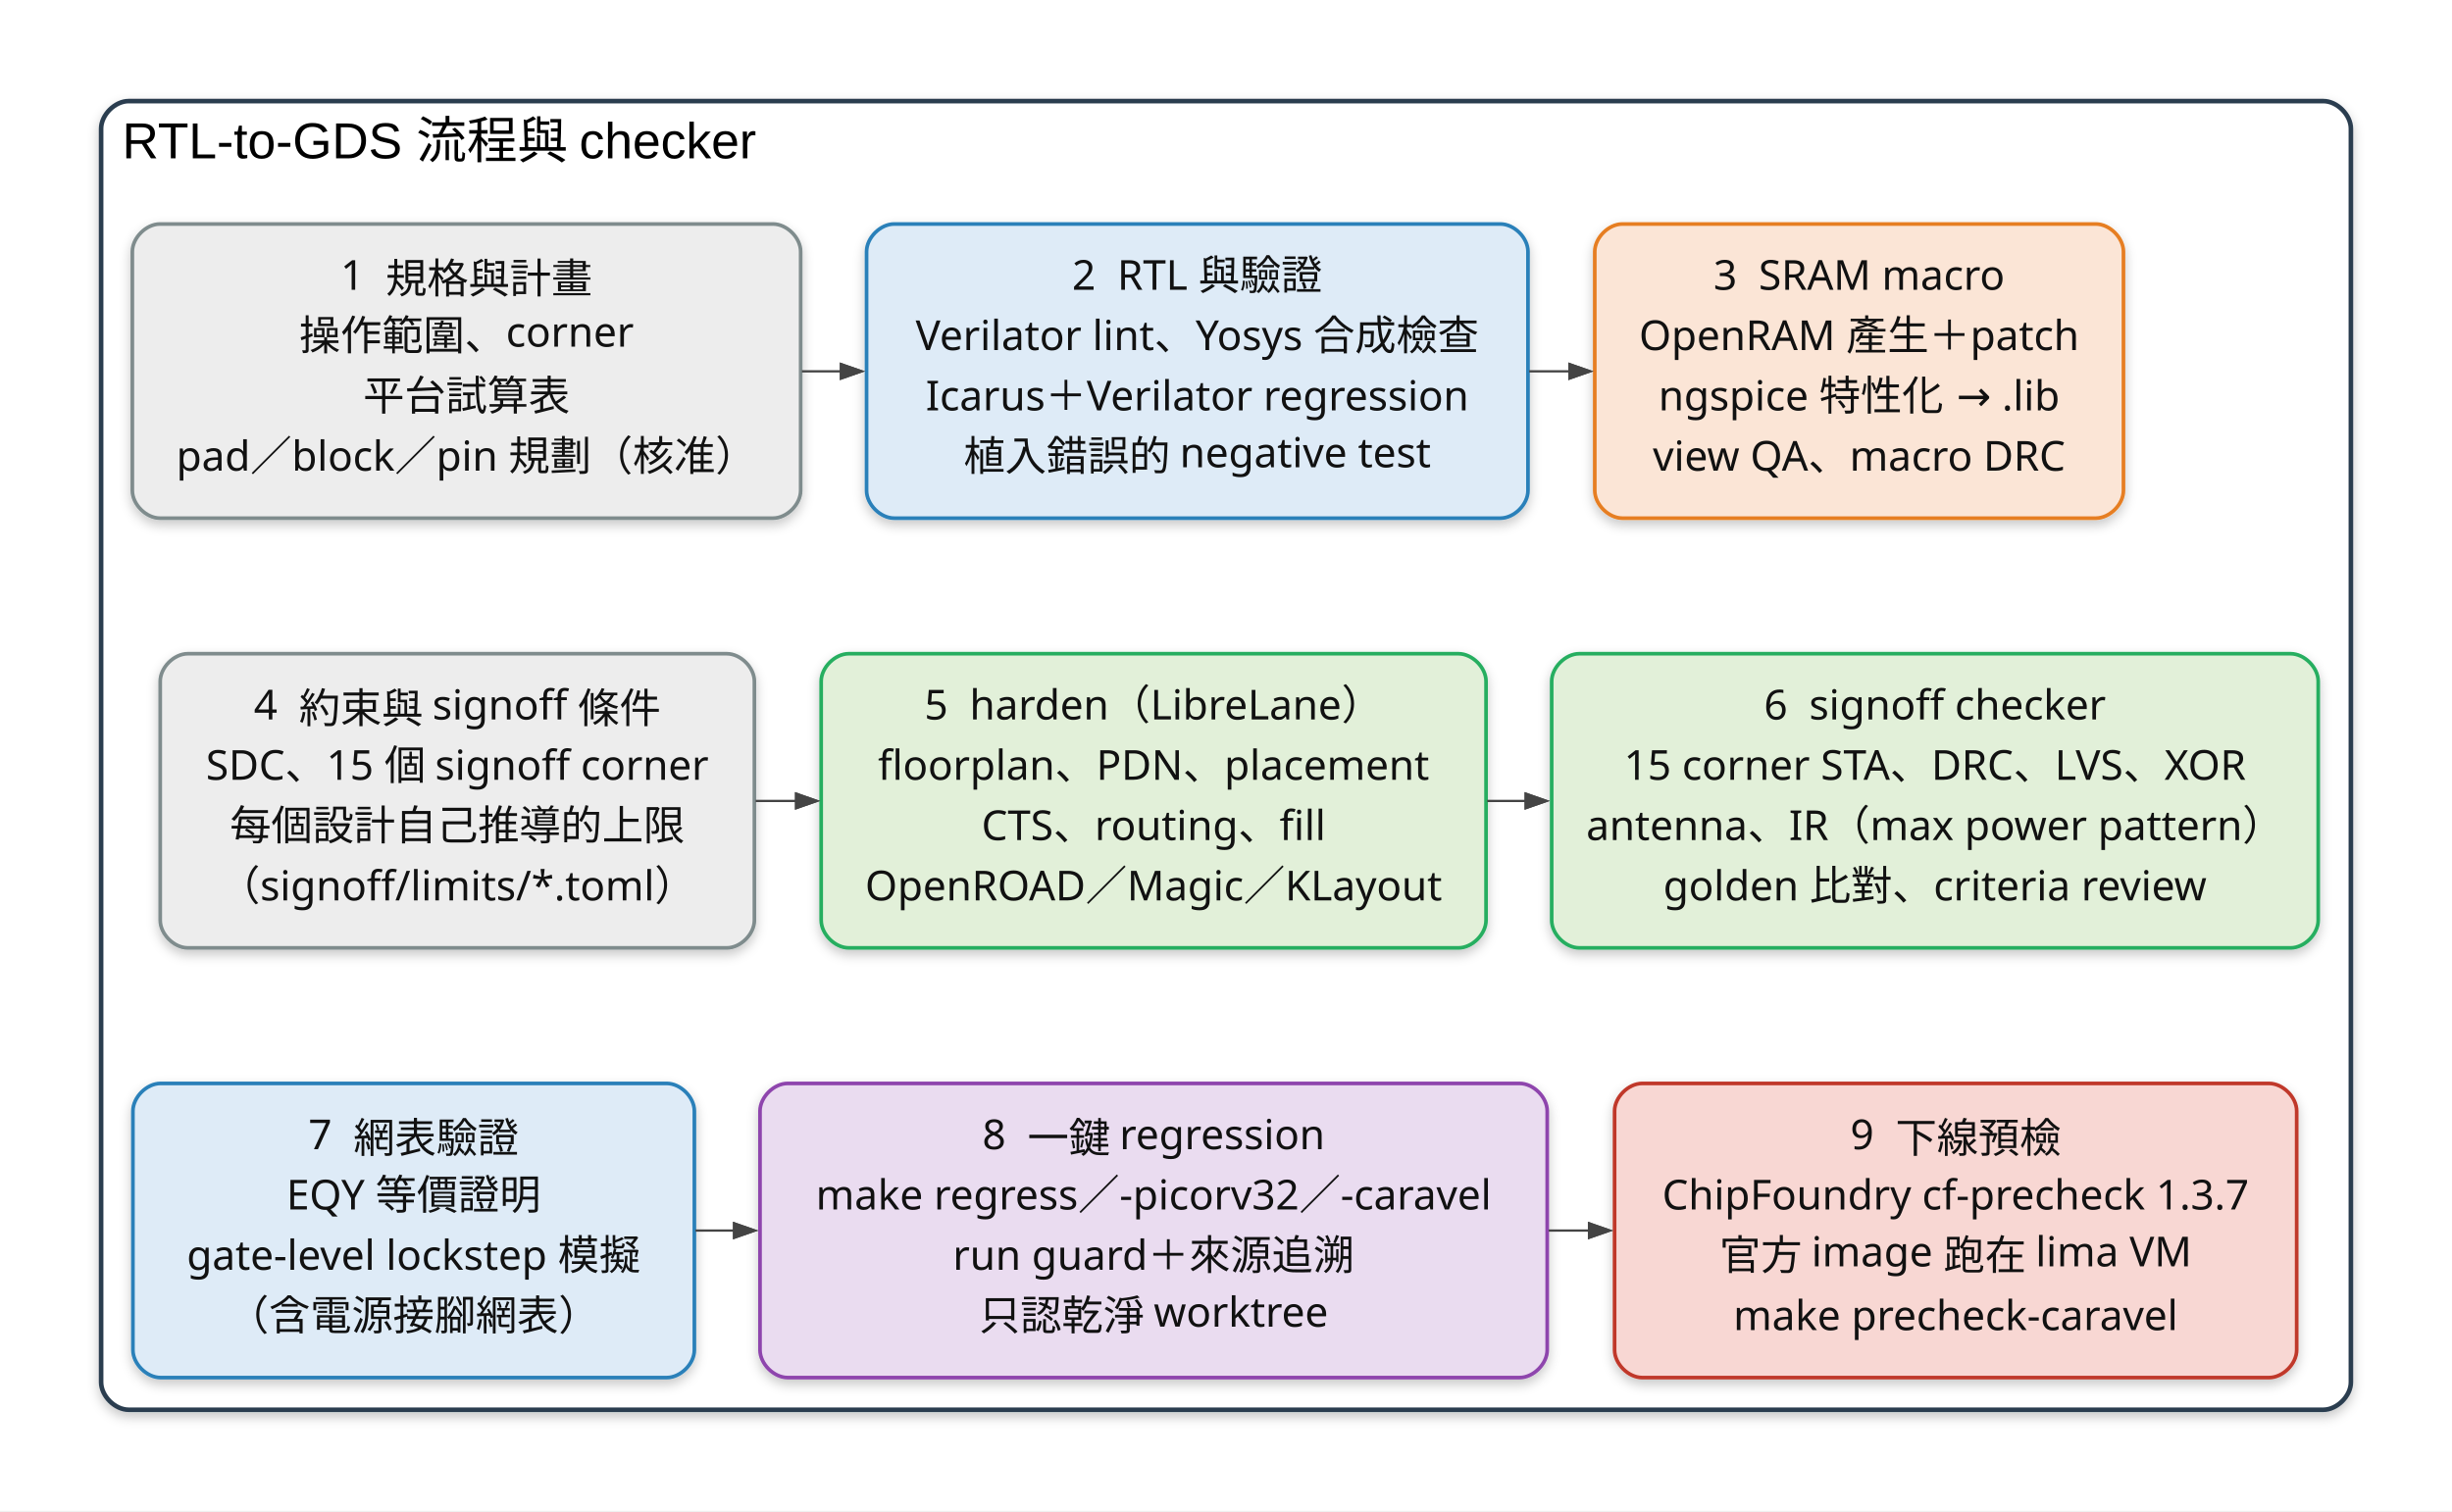
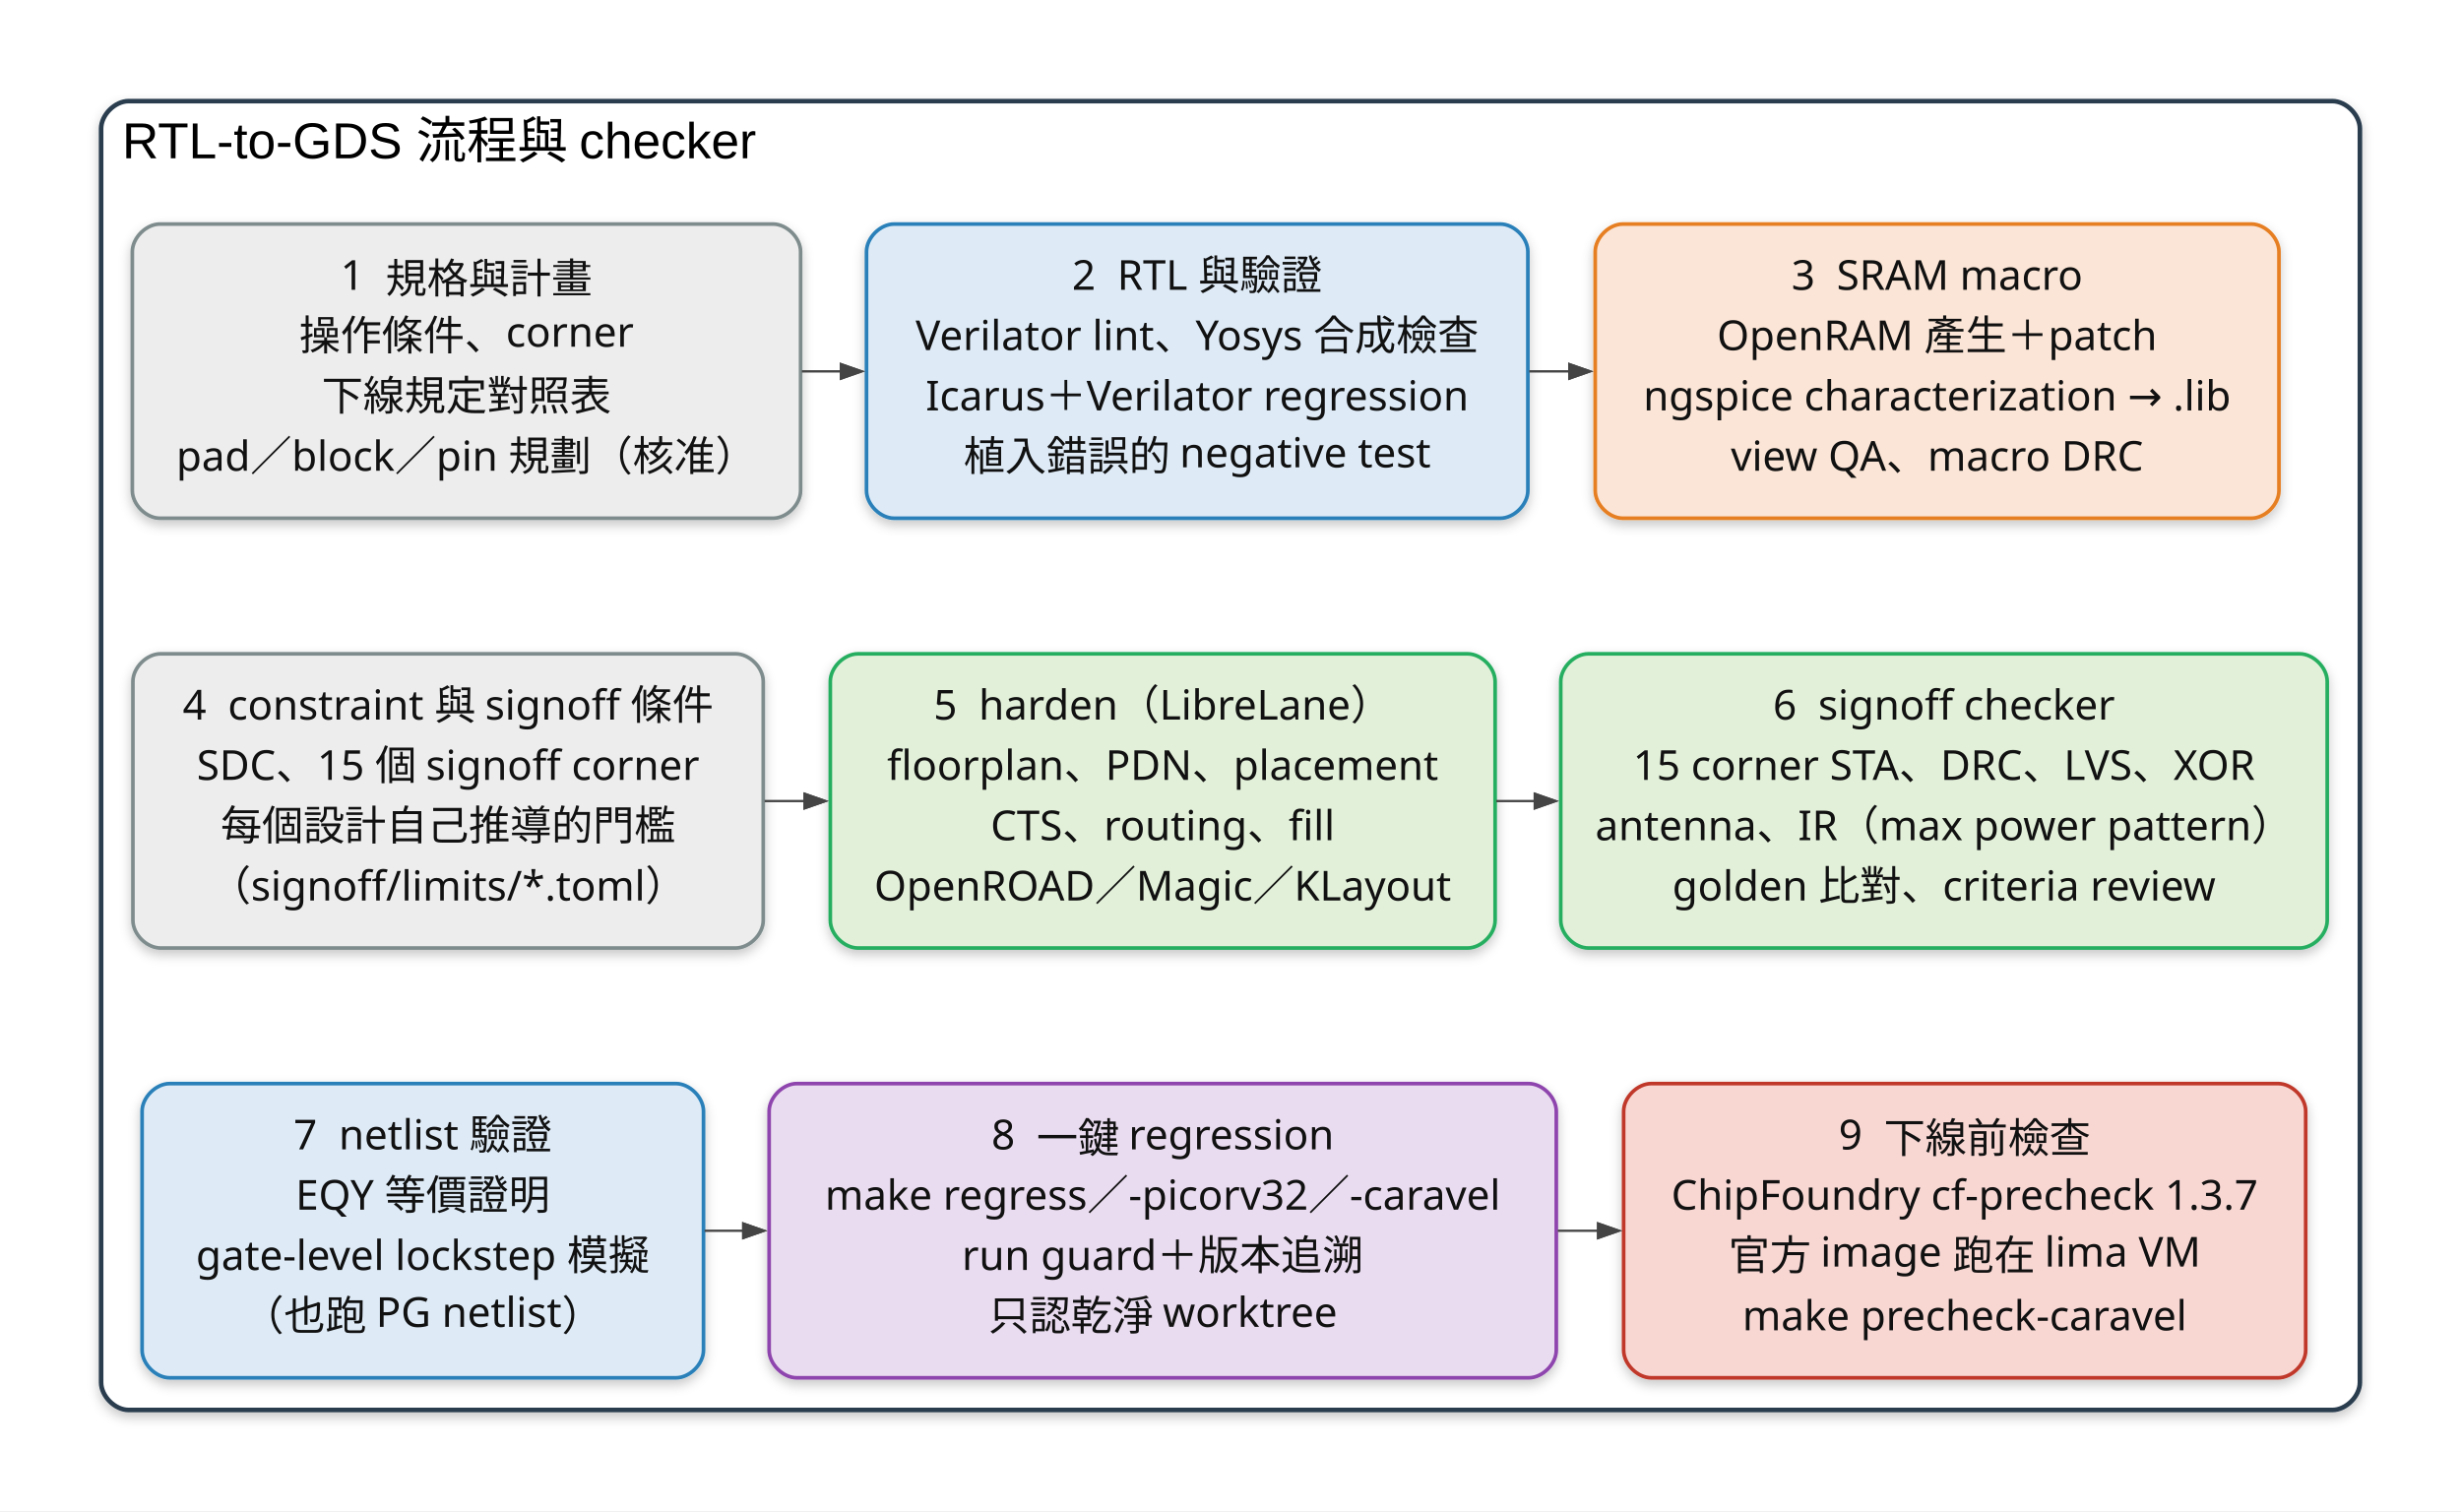
- <svg xmlns="http://www.w3.org/2000/svg" width="1067pt" height="658pt" viewBox="0.00 0.00 1067.00 658.00">
+ <svg xmlns="http://www.w3.org/2000/svg" width="1071pt" height="658pt" viewBox="0.00 0.00 1071.00 658.00">
  <defs>
    <filter id="ds" x="-20%" y="-20%" width="140%" height="140%">
      <feDropShadow dx="0" dy="2.2" stdDeviation="2.6" flood-color="#000000" flood-opacity="0.22" />
    </filter>
  </defs>
  <g id="graph0" class="graph" transform="scale(1 1) rotate(0) translate(36 621.62)">
-     <polygon fill="white" stroke="none" points="-36,36 -36,-621.62 1031,-621.62 1031,36 -36,36" />
+     <polygon fill="white" stroke="none" points="-36,36 -36,-621.62 1035,-621.62 1035,36 -36,36" />
    <g id="clust1" class="cluster">
-       <path fill="#ffffff" stroke="#2c3e50" stroke-width="2" d="M20,-8C20,-8 975,-8 975,-8 981,-8 987,-14 987,-20 987,-20 987,-565.62 987,-565.62 987,-571.62 981,-577.62 975,-577.62 975,-577.62 20,-577.62 20,-577.62 14,-577.62 8,-571.62 8,-565.62 8,-565.62 8,-20 8,-20 8,-14 14,-8 20,-8" filter="url(#ds)" />
+       <path fill="#ffffff" stroke="#2c3e50" stroke-width="2" d="M20,-8C20,-8 979,-8 979,-8 985,-8 991,-14 991,-20 991,-20 991,-565.62 991,-565.62 991,-571.62 985,-577.62 979,-577.62 979,-577.62 20,-577.62 20,-577.62 14,-577.62 8,-571.62 8,-565.62 8,-565.62 8,-20 8,-20 8,-14 14,-8 20,-8" filter="url(#ds)" />
      <text xml:space="preserve" text-anchor="middle" x="155.12" y="-552.72" font-family="-apple-system, &quot;Helvetica Neue&quot;, &quot;PingFang TC&quot;, Arial, sans-serif" font-size="22.00">RTL-to-GDS 流程與 checker</text>
    </g>
    <g id="node1" class="node">
      <path fill="#ededed" stroke="#7f8c8d" stroke-width="1.6" d="M300.41,-524.12C300.41,-524.12 33.59,-524.12 33.59,-524.12 27.59,-524.12 21.59,-518.12 21.59,-512.12 21.59,-512.12 21.59,-408.08 21.59,-408.08 21.59,-402.08 27.59,-396.08 33.59,-396.08 33.59,-396.08 300.41,-396.08 300.41,-396.08 306.41,-396.08 312.41,-402.08 312.41,-408.08 312.41,-408.08 312.41,-512.12 312.41,-512.12 312.41,-518.12 306.41,-524.12 300.41,-524.12" filter="url(#ds)" />
      <text xml:space="preserve" text-anchor="middle" x="167" y="-495.5" font-family="PingFang TC" font-size="18.00" fill="#111111">1  規格與計畫</text>
-       <text xml:space="preserve" text-anchor="middle" x="167" y="-469.25" font-family="PingFang TC" font-size="18.00" fill="#111111">操作範圍、corner</text>
-       <text xml:space="preserve" text-anchor="middle" x="167" y="-443" font-family="PingFang TC" font-size="18.00" fill="#111111">平台試算表</text>
+       <text xml:space="preserve" text-anchor="middle" x="167" y="-469.25" font-family="PingFang TC" font-size="18.00" fill="#111111">操作條件、corner</text>
+       <text xml:space="preserve" text-anchor="middle" x="167" y="-443" font-family="PingFang TC" font-size="18.00" fill="#111111">下線規定對照表</text>
      <text xml:space="preserve" text-anchor="middle" x="167" y="-416.75" font-family="PingFang TC" font-size="18.00" fill="#111111">pad／block／pin 規劃（核准）</text>
    </g>
    <g id="node2" class="node">
      <path fill="#deebf7" stroke="#2980b9" stroke-width="1.6" d="M616.91,-524.12C616.91,-524.12 353.09,-524.12 353.09,-524.12 347.09,-524.12 341.09,-518.12 341.09,-512.12 341.09,-512.12 341.09,-408.08 341.09,-408.08 341.09,-402.08 347.09,-396.08 353.09,-396.08 353.09,-396.08 616.91,-396.08 616.91,-396.08 622.91,-396.08 628.91,-402.08 628.91,-408.08 628.91,-408.08 628.91,-512.12 628.91,-512.12 628.91,-518.12 622.91,-524.12 616.91,-524.12" filter="url(#ds)" />
      <text xml:space="preserve" text-anchor="middle" x="485" y="-495.5" font-family="PingFang TC" font-size="18.00" fill="#111111">2  RTL 與驗證</text>
      <text xml:space="preserve" text-anchor="middle" x="485" y="-469.25" font-family="PingFang TC" font-size="18.00" fill="#111111">Verilator lint、Yosys 合成檢查</text>
      <text xml:space="preserve" text-anchor="middle" x="485" y="-443" font-family="PingFang TC" font-size="18.00" fill="#111111">Icarus＋Verilator regression</text>
      <text xml:space="preserve" text-anchor="middle" x="485" y="-416.75" font-family="PingFang TC" font-size="18.00" fill="#111111">植入錯誤的 negative test</text>
    </g>
    <g id="edge1" class="edge">
      <path fill="none" stroke="#444444" d="M312.97,-460C312.97,-460 329.94,-460 329.94,-460" />
      <polygon fill="#444444" stroke="#444444" points="329.94,-463.15 338.94,-460 329.94,-456.85 329.94,-463.15" />
    </g>
    <g id="node3" class="node">
-       <path fill="#fbe5d6" stroke="#e67e22" stroke-width="1.6" d="M876.03,-524.12C876.03,-524.12 669.97,-524.12 669.97,-524.12 663.97,-524.12 657.97,-518.12 657.97,-512.12 657.97,-512.12 657.97,-408.08 657.97,-408.08 657.97,-402.08 663.97,-396.08 669.97,-396.08 669.97,-396.08 876.03,-396.08 876.03,-396.08 882.03,-396.08 888.03,-402.08 888.03,-408.08 888.03,-408.08 888.03,-512.12 888.03,-512.12 888.03,-518.12 882.03,-524.12 876.03,-524.12" filter="url(#ds)" />
-       <text xml:space="preserve" text-anchor="middle" x="773" y="-495.5" font-family="PingFang TC" font-size="18.00" fill="#111111">3  SRAM macro</text>
-       <text xml:space="preserve" text-anchor="middle" x="773" y="-469.25" font-family="PingFang TC" font-size="18.00" fill="#111111">OpenRAM 產生＋patch</text>
-       <text xml:space="preserve" text-anchor="middle" x="773" y="-443" font-family="PingFang TC" font-size="18.00" fill="#111111">ngspice 特性化 → .lib</text>
-       <text xml:space="preserve" text-anchor="middle" x="773" y="-416.75" font-family="PingFang TC" font-size="18.00" fill="#111111">view QA、macro DRC</text>
+       <path fill="#fbe5d6" stroke="#e67e22" stroke-width="1.6" d="M943.78,-524.12C943.78,-524.12 670.22,-524.12 670.22,-524.12 664.22,-524.12 658.22,-518.12 658.22,-512.12 658.22,-512.12 658.22,-408.08 658.22,-408.08 658.22,-402.08 664.22,-396.08 670.22,-396.08 670.22,-396.08 943.78,-396.08 943.78,-396.08 949.78,-396.08 955.78,-402.08 955.78,-408.08 955.78,-408.08 955.78,-512.12 955.78,-512.12 955.78,-518.12 949.78,-524.12 943.78,-524.12" filter="url(#ds)" />
+       <text xml:space="preserve" text-anchor="middle" x="807" y="-495.5" font-family="PingFang TC" font-size="18.00" fill="#111111">3  SRAM macro</text>
+       <text xml:space="preserve" text-anchor="middle" x="807" y="-469.25" font-family="PingFang TC" font-size="18.00" fill="#111111">OpenRAM 產生＋patch</text>
+       <text xml:space="preserve" text-anchor="middle" x="807" y="-443" font-family="PingFang TC" font-size="18.00" fill="#111111">ngspice characterization → .lib</text>
+       <text xml:space="preserve" text-anchor="middle" x="807" y="-416.75" font-family="PingFang TC" font-size="18.00" fill="#111111">view QA、macro DRC</text>
    </g>
    <g id="edge2" class="edge">
-       <path fill="none" stroke="#444444" d="M629.42,-460C629.42,-460 646.95,-460 646.95,-460" />
-       <polygon fill="#444444" stroke="#444444" points="646.95,-463.15 655.95,-460 646.95,-456.85 646.95,-463.15" />
+       <path fill="none" stroke="#444444" d="M629.52,-460C629.52,-460 646.94,-460 646.94,-460" />
+       <polygon fill="#444444" stroke="#444444" points="646.94,-463.15 655.94,-460 646.94,-456.85 646.94,-463.15" />
    </g>
    <g id="node5" class="node">
-       <path fill="#e2f0d9" stroke="#27ae60" stroke-width="1.6" d="M598.66,-337.08C598.66,-337.08 333.34,-337.08 333.34,-337.08 327.34,-337.08 321.34,-331.08 321.34,-325.08 321.34,-325.08 321.34,-221.04 321.34,-221.04 321.34,-215.04 327.34,-209.04 333.34,-209.04 333.34,-209.04 598.66,-209.04 598.66,-209.04 604.66,-209.04 610.66,-215.04 610.66,-221.04 610.66,-221.04 610.66,-325.08 610.66,-325.08 610.66,-331.08 604.66,-337.08 598.66,-337.08" filter="url(#ds)" />
-       <text xml:space="preserve" text-anchor="middle" x="466" y="-308.46" font-family="PingFang TC" font-size="18.00" fill="#111111">5  harden（LibreLane）</text>
-       <text xml:space="preserve" text-anchor="middle" x="466" y="-282.21" font-family="PingFang TC" font-size="18.00" fill="#111111">floorplan、PDN、placement</text>
-       <text xml:space="preserve" text-anchor="middle" x="466" y="-255.96" font-family="PingFang TC" font-size="18.00" fill="#111111">CTS、routing、fill</text>
-       <text xml:space="preserve" text-anchor="middle" x="466" y="-229.71" font-family="PingFang TC" font-size="18.00" fill="#111111">OpenROAD／Magic／KLayout</text>
+       <path fill="#e2f0d9" stroke="#27ae60" stroke-width="1.6" d="M602.66,-337.08C602.66,-337.08 337.34,-337.08 337.34,-337.08 331.34,-337.08 325.34,-331.08 325.34,-325.08 325.34,-325.08 325.34,-221.04 325.34,-221.04 325.34,-215.04 331.34,-209.04 337.34,-209.04 337.34,-209.04 602.66,-209.04 602.66,-209.04 608.66,-209.04 614.66,-215.04 614.66,-221.04 614.66,-221.04 614.66,-325.08 614.66,-325.08 614.66,-331.08 608.66,-337.08 602.66,-337.08" filter="url(#ds)" />
+       <text xml:space="preserve" text-anchor="middle" x="470" y="-308.46" font-family="PingFang TC" font-size="18.00" fill="#111111">5  harden（LibreLane）</text>
+       <text xml:space="preserve" text-anchor="middle" x="470" y="-282.21" font-family="PingFang TC" font-size="18.00" fill="#111111">floorplan、PDN、placement</text>
+       <text xml:space="preserve" text-anchor="middle" x="470" y="-255.96" font-family="PingFang TC" font-size="18.00" fill="#111111">CTS、routing、fill</text>
+       <text xml:space="preserve" text-anchor="middle" x="470" y="-229.71" font-family="PingFang TC" font-size="18.00" fill="#111111">OpenROAD／Magic／KLayout</text>
    </g>
    <g id="node4" class="node">
-       <path fill="#ededed" stroke="#7f8c8d" stroke-width="1.6" d="M280.28,-337.08C280.28,-337.08 45.72,-337.08 45.72,-337.08 39.72,-337.08 33.72,-331.08 33.72,-325.08 33.72,-325.08 33.72,-221.04 33.72,-221.04 33.72,-215.04 39.72,-209.04 45.72,-209.04 45.72,-209.04 280.28,-209.04 280.28,-209.04 286.28,-209.04 292.28,-215.04 292.28,-221.04 292.28,-221.04 292.28,-325.08 292.28,-325.08 292.28,-331.08 286.28,-337.08 280.28,-337.08" filter="url(#ds)" />
-       <text xml:space="preserve" text-anchor="middle" x="163" y="-308.46" font-family="PingFang TC" font-size="18.00" fill="#111111">4  約束與 signoff 條件</text>
-       <text xml:space="preserve" text-anchor="middle" x="163" y="-282.21" font-family="PingFang TC" font-size="18.00" fill="#111111">SDC、15 個 signoff corner</text>
-       <text xml:space="preserve" text-anchor="middle" x="163" y="-255.96" font-family="PingFang TC" font-size="18.00" fill="#111111">每個設計自己推導的上限</text>
-       <text xml:space="preserve" text-anchor="middle" x="163" y="-229.71" font-family="PingFang TC" font-size="18.00" fill="#111111">（signoff/limits/*.toml）</text>
+       <path fill="#ededed" stroke="#7f8c8d" stroke-width="1.6" d="M284.16,-337.08C284.16,-337.08 33.84,-337.08 33.84,-337.08 27.84,-337.08 21.84,-331.08 21.84,-325.08 21.84,-325.08 21.84,-221.04 21.84,-221.04 21.84,-215.04 27.84,-209.04 33.84,-209.04 33.84,-209.04 284.16,-209.04 284.16,-209.04 290.16,-209.04 296.16,-215.04 296.16,-221.04 296.16,-221.04 296.16,-325.08 296.16,-325.08 296.16,-331.08 290.16,-337.08 284.16,-337.08" filter="url(#ds)" />
+       <text xml:space="preserve" text-anchor="middle" x="159" y="-308.46" font-family="PingFang TC" font-size="18.00" fill="#111111">4  constraint 與 signoff 條件</text>
+       <text xml:space="preserve" text-anchor="middle" x="159" y="-282.21" font-family="PingFang TC" font-size="18.00" fill="#111111">SDC、15 個 signoff corner</text>
+       <text xml:space="preserve" text-anchor="middle" x="159" y="-255.96" font-family="PingFang TC" font-size="18.00" fill="#111111">每個設計自己推導的門檻</text>
+       <text xml:space="preserve" text-anchor="middle" x="159" y="-229.71" font-family="PingFang TC" font-size="18.00" fill="#111111">（signoff/limits/*.toml）</text>
    </g>
    <g id="edge3" class="edge">
-       <path fill="none" stroke="#444444" d="M292.82,-273C292.82,-273 310.44,-273 310.44,-273" />
-       <polygon fill="#444444" stroke="#444444" points="310.44,-276.15 319.44,-273 310.44,-269.85 310.44,-276.15" />
+       <path fill="none" stroke="#444444" d="M296.77,-273C296.77,-273 314.16,-273 314.16,-273" />
+       <polygon fill="#444444" stroke="#444444" points="314.16,-276.15 323.16,-273 314.16,-269.85 314.16,-276.15" />
    </g>
    <g id="node6" class="node">
-       <path fill="#e2f0d9" stroke="#27ae60" stroke-width="1.6" d="M960.78,-337.08C960.78,-337.08 651.22,-337.08 651.22,-337.08 645.22,-337.08 639.22,-331.08 639.22,-325.08 639.22,-325.08 639.22,-221.04 639.22,-221.04 639.22,-215.04 645.22,-209.04 651.22,-209.04 651.22,-209.04 960.78,-209.04 960.78,-209.04 966.78,-209.04 972.78,-215.04 972.78,-221.04 972.78,-221.04 972.78,-325.08 972.78,-325.08 972.78,-331.08 966.78,-337.08 960.78,-337.08" filter="url(#ds)" />
-       <text xml:space="preserve" text-anchor="middle" x="806" y="-308.46" font-family="PingFang TC" font-size="18.00" fill="#111111">6  signoff checker</text>
-       <text xml:space="preserve" text-anchor="middle" x="806" y="-282.21" font-family="PingFang TC" font-size="18.00" fill="#111111">15 corner STA、DRC、LVS、XOR</text>
-       <text xml:space="preserve" text-anchor="middle" x="806" y="-255.96" font-family="PingFang TC" font-size="18.00" fill="#111111">antenna、IR（max power pattern）</text>
-       <text xml:space="preserve" text-anchor="middle" x="806" y="-229.71" font-family="PingFang TC" font-size="18.00" fill="#111111">golden 比對、criteria review</text>
+       <path fill="#e2f0d9" stroke="#27ae60" stroke-width="1.6" d="M964.78,-337.08C964.78,-337.08 655.22,-337.08 655.22,-337.08 649.22,-337.08 643.22,-331.08 643.22,-325.08 643.22,-325.08 643.22,-221.04 643.22,-221.04 643.22,-215.04 649.22,-209.04 655.22,-209.04 655.22,-209.04 964.78,-209.04 964.78,-209.04 970.78,-209.04 976.78,-215.04 976.78,-221.04 976.78,-221.04 976.78,-325.08 976.78,-325.08 976.78,-331.08 970.78,-337.08 964.78,-337.08" filter="url(#ds)" />
+       <text xml:space="preserve" text-anchor="middle" x="810" y="-308.46" font-family="PingFang TC" font-size="18.00" fill="#111111">6  signoff checker</text>
+       <text xml:space="preserve" text-anchor="middle" x="810" y="-282.21" font-family="PingFang TC" font-size="18.00" fill="#111111">15 corner STA、DRC、LVS、XOR</text>
+       <text xml:space="preserve" text-anchor="middle" x="810" y="-255.96" font-family="PingFang TC" font-size="18.00" fill="#111111">antenna、IR（max power pattern）</text>
+       <text xml:space="preserve" text-anchor="middle" x="810" y="-229.71" font-family="PingFang TC" font-size="18.00" fill="#111111">golden 比對、criteria review</text>
    </g>
    <g id="edge4" class="edge">
-       <path fill="none" stroke="#444444" d="M611.18,-273C611.18,-273 627.92,-273 627.92,-273" />
-       <polygon fill="#444444" stroke="#444444" points="627.92,-276.15 636.92,-273 627.92,-269.85 627.92,-276.15" />
+       <path fill="none" stroke="#444444" d="M615.18,-273C615.18,-273 631.92,-273 631.92,-273" />
+       <polygon fill="#444444" stroke="#444444" points="631.92,-276.15 640.92,-273 631.92,-269.85 631.92,-276.15" />
    </g>
    <g id="node8" class="node">
-       <path fill="#eadcf0" stroke="#8e44ad" stroke-width="1.6" d="M625.28,-150.04C625.28,-150.04 306.72,-150.04 306.72,-150.04 300.72,-150.04 294.72,-144.04 294.72,-138.04 294.72,-138.04 294.72,-34 294.72,-34 294.72,-28 300.72,-22 306.72,-22 306.72,-22 625.28,-22 625.28,-22 631.28,-22 637.28,-28 637.28,-34 637.28,-34 637.28,-138.04 637.28,-138.04 637.28,-144.04 631.28,-150.04 625.28,-150.04" filter="url(#ds)" />
-       <text xml:space="preserve" text-anchor="middle" x="466" y="-121.42" font-family="PingFang TC" font-size="18.00" fill="#111111">8  一鍵 regression</text>
-       <text xml:space="preserve" text-anchor="middle" x="466" y="-95.17" font-family="PingFang TC" font-size="18.00" fill="#111111">make regress／-picorv32／-caravel</text>
-       <text xml:space="preserve" text-anchor="middle" x="466" y="-68.92" font-family="PingFang TC" font-size="18.00" fill="#111111">run guard＋來源追溯</text>
-       <text xml:space="preserve" text-anchor="middle" x="466" y="-42.67" font-family="PingFang TC" font-size="18.00" fill="#111111">只認乾淨 worktree</text>
+       <path fill="#eadcf0" stroke="#8e44ad" stroke-width="1.6" d="M629.28,-150.04C629.28,-150.04 310.72,-150.04 310.72,-150.04 304.72,-150.04 298.72,-144.04 298.72,-138.04 298.72,-138.04 298.72,-34 298.72,-34 298.72,-28 304.72,-22 310.72,-22 310.72,-22 629.28,-22 629.28,-22 635.28,-22 641.28,-28 641.28,-34 641.28,-34 641.28,-138.04 641.28,-138.04 641.28,-144.04 635.28,-150.04 629.28,-150.04" filter="url(#ds)" />
+       <text xml:space="preserve" text-anchor="middle" x="470" y="-121.42" font-family="PingFang TC" font-size="18.00" fill="#111111">8  一鍵 regression</text>
+       <text xml:space="preserve" text-anchor="middle" x="470" y="-95.17" font-family="PingFang TC" font-size="18.00" fill="#111111">make regress／-picorv32／-caravel</text>
+       <text xml:space="preserve" text-anchor="middle" x="470" y="-68.92" font-family="PingFang TC" font-size="18.00" fill="#111111">run guard＋版本追溯</text>
+       <text xml:space="preserve" text-anchor="middle" x="470" y="-42.67" font-family="PingFang TC" font-size="18.00" fill="#111111">只認乾淨 worktree</text>
    </g>
    <g id="node7" class="node">
-       <path fill="#deebf7" stroke="#2980b9" stroke-width="1.6" d="M254.16,-150.04C254.16,-150.04 33.84,-150.04 33.84,-150.04 27.84,-150.04 21.84,-144.04 21.84,-138.04 21.84,-138.04 21.84,-34 21.84,-34 21.84,-28 27.84,-22 33.84,-22 33.84,-22 254.16,-22 254.16,-22 260.16,-22 266.16,-28 266.16,-34 266.16,-34 266.16,-138.04 266.16,-138.04 266.16,-144.04 260.16,-150.04 254.16,-150.04" filter="url(#ds)" />
-       <text xml:space="preserve" text-anchor="middle" x="144" y="-121.42" font-family="PingFang TC" font-size="18.00" fill="#111111">7  網表驗證</text>
-       <text xml:space="preserve" text-anchor="middle" x="144" y="-95.17" font-family="PingFang TC" font-size="18.00" fill="#111111">EQY 等價證明</text>
-       <text xml:space="preserve" text-anchor="middle" x="144" y="-68.92" font-family="PingFang TC" font-size="18.00" fill="#111111">gate-level lockstep 模擬</text>
-       <text xml:space="preserve" text-anchor="middle" x="144" y="-42.67" font-family="PingFang TC" font-size="18.00" fill="#111111">（含電源接腳網表）</text>
+       <path fill="#deebf7" stroke="#2980b9" stroke-width="1.6" d="M258.16,-150.04C258.16,-150.04 37.84,-150.04 37.84,-150.04 31.84,-150.04 25.84,-144.04 25.84,-138.04 25.84,-138.04 25.84,-34 25.84,-34 25.84,-28 31.84,-22 37.84,-22 37.84,-22 258.16,-22 258.16,-22 264.16,-22 270.16,-28 270.16,-34 270.16,-34 270.16,-138.04 270.16,-138.04 270.16,-144.04 264.16,-150.04 258.16,-150.04" filter="url(#ds)" />
+       <text xml:space="preserve" text-anchor="middle" x="148" y="-121.42" font-family="PingFang TC" font-size="18.00" fill="#111111">7  netlist 驗證</text>
+       <text xml:space="preserve" text-anchor="middle" x="148" y="-95.17" font-family="PingFang TC" font-size="18.00" fill="#111111">EQY 等價證明</text>
+       <text xml:space="preserve" text-anchor="middle" x="148" y="-68.92" font-family="PingFang TC" font-size="18.00" fill="#111111">gate-level lockstep 模擬</text>
+       <text xml:space="preserve" text-anchor="middle" x="148" y="-42.67" font-family="PingFang TC" font-size="18.00" fill="#111111">（也跑 PG netlist）</text>
    </g>
    <g id="edge5" class="edge">
-       <path fill="none" stroke="#444444" d="M266.65,-86C266.65,-86 283.45,-86 283.45,-86" />
-       <polygon fill="#444444" stroke="#444444" points="283.45,-89.15 292.45,-86 283.45,-82.85 283.45,-89.15" />
+       <path fill="none" stroke="#444444" d="M270.65,-86C270.65,-86 287.45,-86 287.45,-86" />
+       <polygon fill="#444444" stroke="#444444" points="287.45,-89.15 296.45,-86 287.45,-82.85 287.45,-89.15" />
    </g>
    <g id="node9" class="node">
-       <path fill="#f8d7d3" stroke="#c0392b" stroke-width="1.6" d="M951.41,-150.04C951.41,-150.04 678.59,-150.04 678.59,-150.04 672.59,-150.04 666.59,-144.04 666.59,-138.04 666.59,-138.04 666.59,-34 666.59,-34 666.59,-28 672.59,-22 678.59,-22 678.59,-22 951.41,-22 951.41,-22 957.41,-22 963.41,-28 963.41,-34 963.41,-34 963.41,-138.04 963.41,-138.04 963.41,-144.04 957.41,-150.04 951.41,-150.04" filter="url(#ds)" />
-       <text xml:space="preserve" text-anchor="middle" x="815" y="-121.42" font-family="PingFang TC" font-size="18.00" fill="#111111">9  下線預檢</text>
-       <text xml:space="preserve" text-anchor="middle" x="815" y="-95.17" font-family="PingFang TC" font-size="18.00" fill="#111111">ChipFoundry cf-precheck 1.3.7</text>
-       <text xml:space="preserve" text-anchor="middle" x="815" y="-68.92" font-family="PingFang TC" font-size="18.00" fill="#111111">官方 image 跑在 lima VM</text>
-       <text xml:space="preserve" text-anchor="middle" x="815" y="-42.67" font-family="PingFang TC" font-size="18.00" fill="#111111">make precheck-caravel</text>
+       <path fill="#f8d7d3" stroke="#c0392b" stroke-width="1.6" d="M955.41,-150.04C955.41,-150.04 682.59,-150.04 682.59,-150.04 676.59,-150.04 670.59,-144.04 670.59,-138.04 670.59,-138.04 670.59,-34 670.59,-34 670.59,-28 676.59,-22 682.59,-22 682.59,-22 955.41,-22 955.41,-22 961.41,-22 967.41,-28 967.41,-34 967.41,-34 967.41,-138.04 967.41,-138.04 967.41,-144.04 961.41,-150.04 955.41,-150.04" filter="url(#ds)" />
+       <text xml:space="preserve" text-anchor="middle" x="819" y="-121.42" font-family="PingFang TC" font-size="18.00" fill="#111111">9  下線前檢查</text>
+       <text xml:space="preserve" text-anchor="middle" x="819" y="-95.17" font-family="PingFang TC" font-size="18.00" fill="#111111">ChipFoundry cf-precheck 1.3.7</text>
+       <text xml:space="preserve" text-anchor="middle" x="819" y="-68.92" font-family="PingFang TC" font-size="18.00" fill="#111111">官方 image 跑在 lima VM</text>
+       <text xml:space="preserve" text-anchor="middle" x="819" y="-42.67" font-family="PingFang TC" font-size="18.00" fill="#111111">make precheck-caravel</text>
    </g>
    <g id="edge6" class="edge">
-       <path fill="none" stroke="#444444" d="M637.94,-86C637.94,-86 655.48,-86 655.48,-86" />
-       <polygon fill="#444444" stroke="#444444" points="655.48,-89.15 664.48,-86 655.48,-82.85 655.48,-89.15" />
+       <path fill="none" stroke="#444444" d="M641.94,-86C641.94,-86 659.48,-86 659.48,-86" />
+       <polygon fill="#444444" stroke="#444444" points="659.48,-89.15 668.48,-86 659.48,-82.85 659.48,-89.15" />
    </g>
    <g class="edge-labels" />
    <g class="arrowheads-top">
      <polygon fill="#444444" stroke="#444444" points="329.94,-463.15 338.94,-460 329.94,-456.85 329.94,-463.15" />
-       <polygon fill="#444444" stroke="#444444" points="646.95,-463.15 655.95,-460 646.95,-456.85 646.95,-463.15" />
-       <polygon fill="#444444" stroke="#444444" points="310.44,-276.15 319.44,-273 310.44,-269.85 310.44,-276.15" />
-       <polygon fill="#444444" stroke="#444444" points="627.92,-276.15 636.92,-273 627.92,-269.85 627.92,-276.15" />
-       <polygon fill="#444444" stroke="#444444" points="283.45,-89.15 292.45,-86 283.45,-82.85 283.45,-89.15" />
-       <polygon fill="#444444" stroke="#444444" points="655.48,-89.15 664.48,-86 655.48,-82.85 655.48,-89.15" />
+       <polygon fill="#444444" stroke="#444444" points="646.94,-463.15 655.94,-460 646.94,-456.85 646.94,-463.15" />
+       <polygon fill="#444444" stroke="#444444" points="314.16,-276.15 323.16,-273 314.16,-269.85 314.16,-276.15" />
+       <polygon fill="#444444" stroke="#444444" points="631.92,-276.15 640.92,-273 631.92,-269.85 631.92,-276.15" />
+       <polygon fill="#444444" stroke="#444444" points="287.45,-89.15 296.45,-86 287.45,-82.85 287.45,-89.15" />
+       <polygon fill="#444444" stroke="#444444" points="659.48,-89.15 668.48,-86 659.48,-82.85 659.48,-89.15" />
    </g>
  </g>
</svg>
